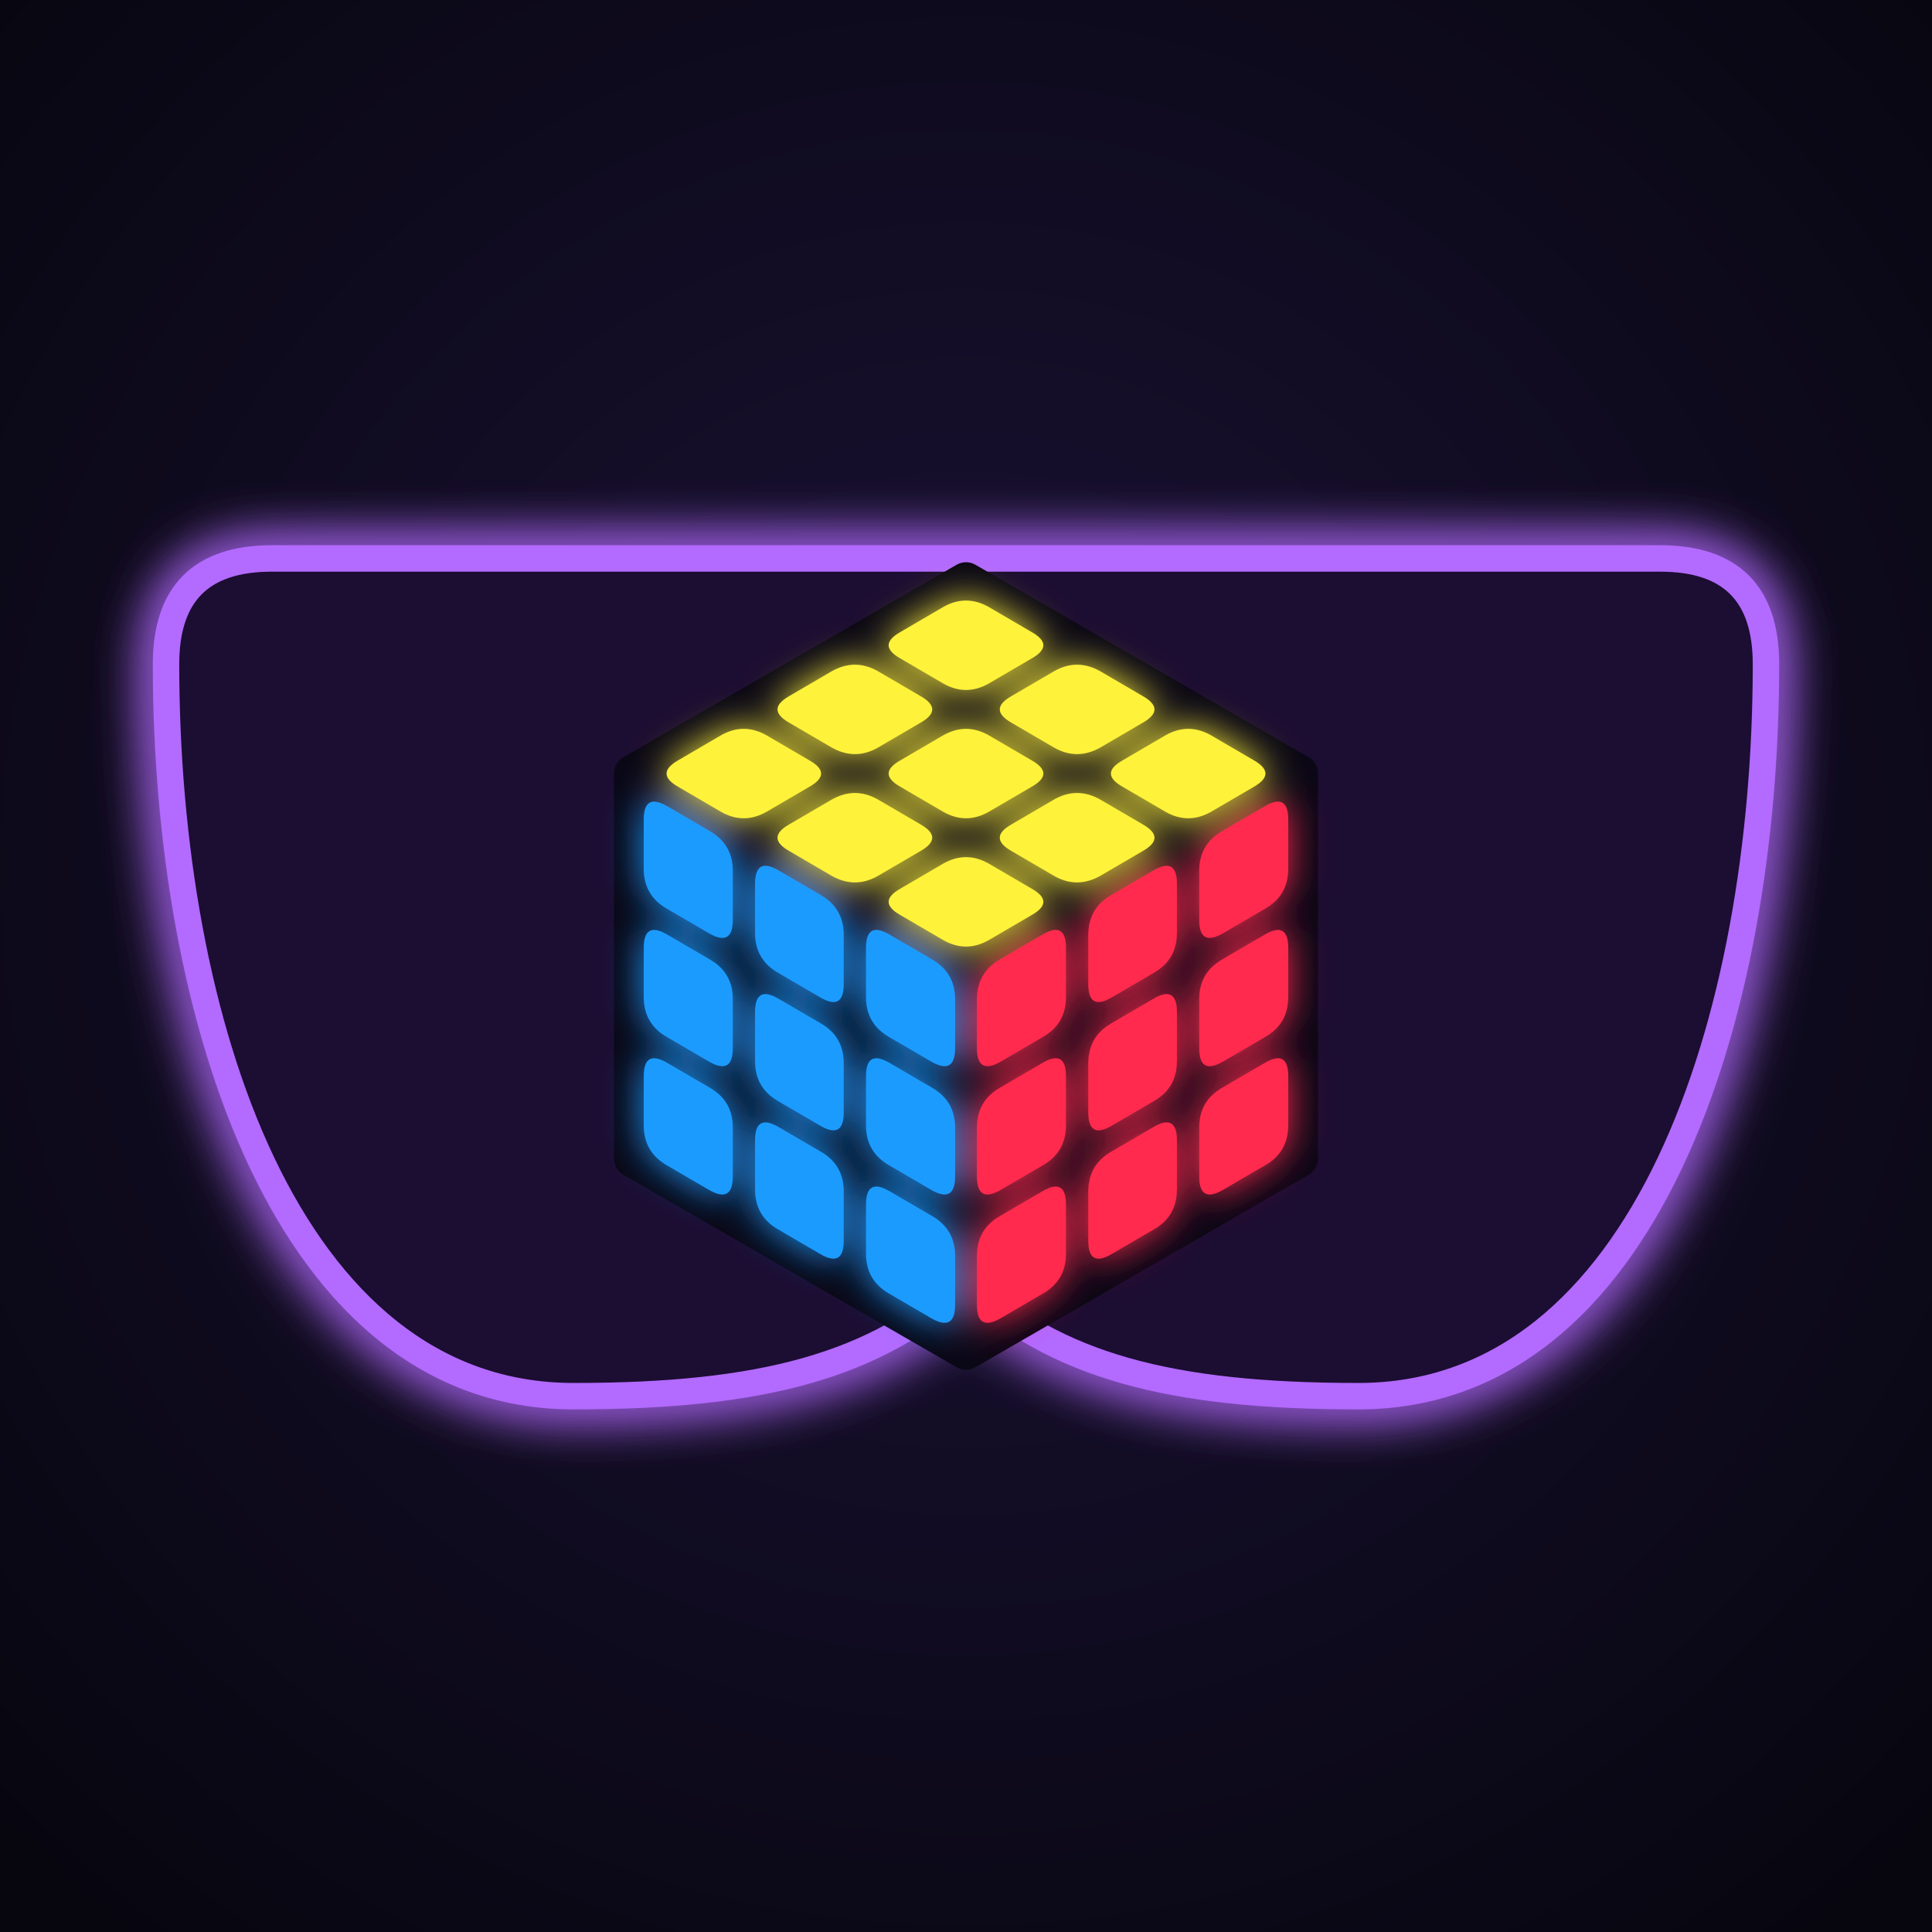
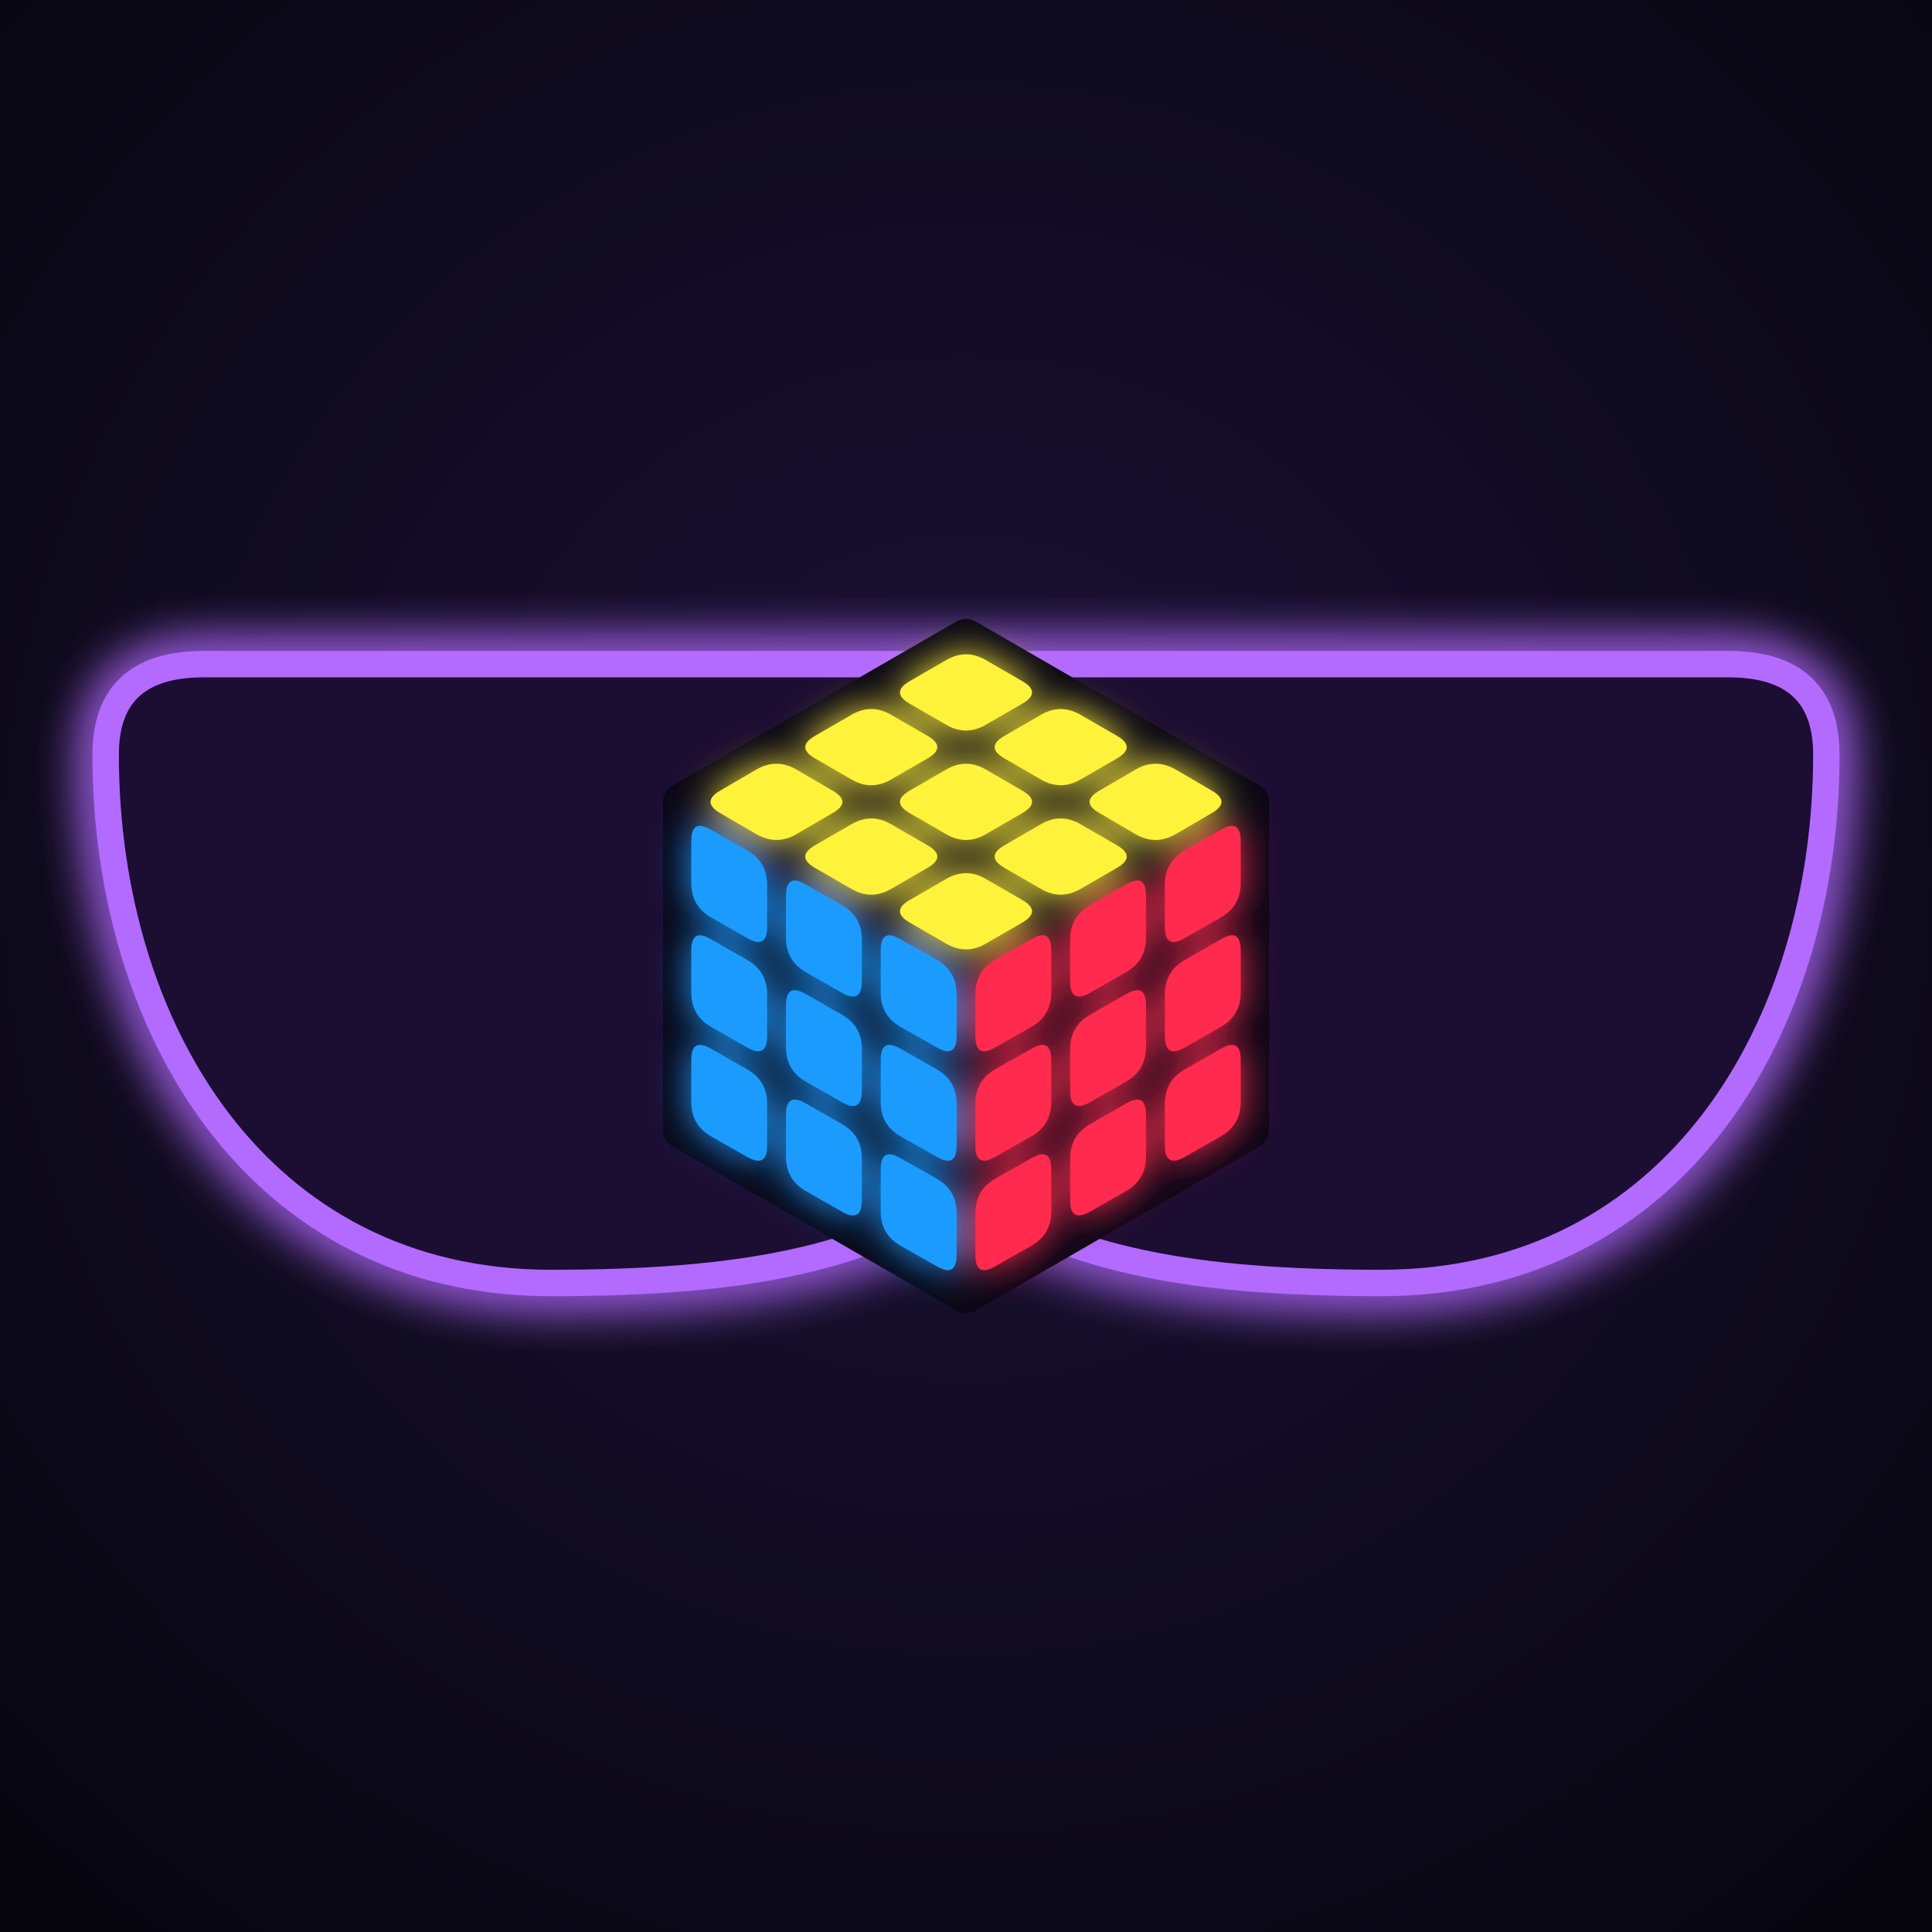
<svg xmlns="http://www.w3.org/2000/svg" viewBox="0 0 512 512" width="512" height="512">
  <defs>
    <radialGradient id="bg" cx="50%" cy="45%" r="70%">
      <stop offset="0" stop-color="#1b1236" />
      <stop offset="1" stop-color="#07060f" />
    </radialGradient>
    <filter id="glow" x="-30%" y="-30%" width="160%" height="160%">
      <feGaussianBlur stdDeviation="7" result="b" />
      <feMerge>
        <feMergeNode in="b" />
        <feMergeNode in="b" />
        <feMergeNode in="SourceGraphic" />
      </feMerge>
    </filter>
    <filter id="glow2" x="-30%" y="-30%" width="160%" height="160%">
      <feGaussianBlur stdDeviation="5" result="b" />
      <feMerge>
        <feMergeNode in="b" />
        <feMergeNode in="SourceGraphic" />
      </feMerge>
    </filter>
  </defs>
  <rect width="512" height="512" fill="url(#bg)" />
  <g transform="translate(256 256) scale(1.0) translate(-256 -256)">
    <g filter="url(#glow)" fill="none" stroke="#b36bff" stroke-width="7" stroke-linejoin="round" stroke-linecap="round">
-       <path d="M72 148 H 440 Q 468 148 468 176 C 468 270, 436 370, 360 370 C 310 370, 280 362, 256 340 C 232 362, 202 370, 152 370 C 76 370, 44 270, 44 176 Q 44 148 72 148 Z" fill="#1a0f33" />
+       <path d="M54 176 H 458 Q 484 176 484 200 C 484 272, 444 340, 366 340 C 316 340, 284 334, 256 316 C 228 334, 196 340, 146 340 C 68 340, 28 272, 28 200 Q 28 176 54 176 Z" fill="#1a0f33" />
    </g>
-     <path d="M256.0 154.0 L344.3 205.0 L344.3 307.0 L256.0 358.0 L167.7 307.0 L167.7 205.0 Z" fill="#0a0716" stroke="#0a0716" stroke-width="10" stroke-linejoin="round" />
+     <path d="M256.0 169.0 L331.3 212.5 L331.3 299.5 L256.0 343.0 L180.7 299.5 L180.7 212.5 Z" fill="#0a0716" stroke="#0a0716" stroke-width="10" stroke-linejoin="round" />
    <g filter="url(#glow2)">
-       <path d="M249.9 160.9 Q256.0 157.4 262.1 160.9 L273.4 167.5 Q279.6 171.0 273.4 174.5 L262.1 181.1 Q256.0 184.6 249.9 181.1 L238.6 174.5 Q232.4 171.0 238.6 167.5 Z" fill="#fff23a" />
-       <path d="M279.3 177.9 Q285.4 174.4 291.6 177.9 L302.9 184.5 Q309.0 188.0 302.9 191.5 L291.6 198.1 Q285.4 201.6 279.3 198.1 L268.0 191.5 Q261.9 188.0 268.0 184.5 Z" fill="#fff23a" />
-       <path d="M308.8 194.9 Q314.9 191.4 321.0 194.9 L332.3 201.5 Q338.4 205.0 332.3 208.5 L321.0 215.1 Q314.9 218.6 308.8 215.1 L297.5 208.5 Q291.3 205.0 297.5 201.5 Z" fill="#fff23a" />
-       <path d="M220.4 177.9 Q226.6 174.4 232.7 177.9 L244.0 184.5 Q250.1 188.0 244.0 191.5 L232.7 198.1 Q226.6 201.6 220.4 198.1 L209.1 191.5 Q203.0 188.0 209.1 184.5 Z" fill="#fff23a" />
-       <path d="M249.9 194.9 Q256.0 191.4 262.1 194.9 L273.4 201.5 Q279.6 205.0 273.4 208.5 L262.1 215.1 Q256.0 218.6 249.9 215.1 L238.6 208.5 Q232.4 205.0 238.6 201.5 Z" fill="#fff23a" />
-       <path d="M279.3 211.9 Q285.4 208.4 291.6 211.9 L302.9 218.5 Q309.0 222.0 302.9 225.5 L291.6 232.1 Q285.4 235.6 279.3 232.1 L268.0 225.5 Q261.9 222.0 268.0 218.5 Z" fill="#fff23a" />
-       <path d="M191.0 194.9 Q197.1 191.4 203.2 194.9 L214.5 201.5 Q220.7 205.0 214.5 208.5 L203.2 215.1 Q197.1 218.6 191.0 215.1 L179.7 208.5 Q173.6 205.0 179.7 201.5 Z" fill="#fff23a" />
-       <path d="M220.4 211.9 Q226.6 208.4 232.7 211.9 L244.0 218.5 Q250.1 222.0 244.0 225.5 L232.7 232.1 Q226.6 235.6 220.4 232.1 L209.1 225.5 Q203.0 222.0 209.1 218.5 Z" fill="#fff23a" />
-       <path d="M249.9 228.9 Q256.0 225.4 262.1 228.9 L273.4 235.5 Q279.6 239.0 273.4 242.5 L262.1 249.1 Q256.0 252.6 249.9 249.1 L238.6 242.5 Q232.4 239.0 238.6 235.5 Z" fill="#fff23a" />
-       <path d="M170.6 217.2 Q170.6 210.1 176.7 213.6 L188.0 220.2 Q194.2 223.7 194.2 230.8 L194.2 243.8 Q194.2 250.9 188.0 247.4 L176.7 240.8 Q170.6 237.3 170.6 230.2 Z" fill="#1f9bff" />
-       <path d="M200.1 234.2 Q200.1 227.1 206.2 230.6 L217.5 237.2 Q223.6 240.7 223.6 247.8 L223.6 260.8 Q223.6 267.9 217.5 264.4 L206.2 257.8 Q200.1 254.3 200.1 247.2 Z" fill="#1f9bff" />
-       <path d="M229.5 251.2 Q229.5 244.1 235.6 247.6 L246.9 254.2 Q253.1 257.7 253.1 264.8 L253.1 277.8 Q253.1 284.9 246.9 281.4 L235.6 274.8 Q229.5 271.3 229.5 264.2 Z" fill="#1f9bff" />
-       <path d="M170.6 251.2 Q170.6 244.1 176.7 247.6 L188.0 254.2 Q194.2 257.7 194.2 264.8 L194.2 277.8 Q194.2 284.9 188.0 281.4 L176.7 274.8 Q170.6 271.3 170.6 264.2 Z" fill="#1f9bff" />
-       <path d="M200.1 268.2 Q200.1 261.1 206.2 264.6 L217.5 271.2 Q223.6 274.7 223.6 281.8 L223.6 294.8 Q223.6 301.9 217.5 298.4 L206.2 291.8 Q200.1 288.3 200.1 281.2 Z" fill="#1f9bff" />
-       <path d="M229.5 285.2 Q229.5 278.1 235.6 281.6 L246.9 288.2 Q253.1 291.7 253.1 298.8 L253.1 311.8 Q253.1 318.9 246.9 315.4 L235.6 308.8 Q229.5 305.3 229.5 298.2 Z" fill="#1f9bff" />
-       <path d="M170.6 285.2 Q170.6 278.1 176.7 281.6 L188.0 288.2 Q194.2 291.7 194.2 298.8 L194.2 311.8 Q194.2 318.9 188.0 315.4 L176.7 308.8 Q170.6 305.3 170.6 298.2 Z" fill="#1f9bff" />
-       <path d="M200.1 302.2 Q200.1 295.1 206.2 298.6 L217.5 305.2 Q223.6 308.7 223.6 315.8 L223.6 328.8 Q223.6 335.9 217.5 332.4 L206.2 325.8 Q200.1 322.3 200.1 315.2 Z" fill="#1f9bff" />
-       <path d="M229.5 319.2 Q229.5 312.1 235.6 315.6 L246.9 322.2 Q253.1 325.7 253.1 332.8 L253.1 345.8 Q253.1 352.9 246.9 349.4 L235.6 342.8 Q229.5 339.3 229.5 332.2 Z" fill="#1f9bff" />
-       <path d="M258.9 264.8 Q258.9 257.7 265.1 254.2 L276.4 247.6 Q282.5 244.1 282.5 251.2 L282.5 264.2 Q282.5 271.3 276.4 274.8 L265.1 281.4 Q258.9 284.9 258.9 277.8 Z" fill="#ff2b4e" />
-       <path d="M288.4 247.8 Q288.4 240.7 294.5 237.2 L305.8 230.6 Q311.9 227.1 311.9 234.2 L311.9 247.2 Q311.9 254.3 305.8 257.8 L294.5 264.4 Q288.4 267.9 288.4 260.8 Z" fill="#ff2b4e" />
-       <path d="M317.8 230.8 Q317.8 223.7 324.0 220.2 L335.3 213.6 Q341.4 210.1 341.4 217.2 L341.4 230.2 Q341.4 237.3 335.3 240.8 L324.0 247.4 Q317.8 250.9 317.8 243.8 Z" fill="#ff2b4e" />
-       <path d="M258.9 298.8 Q258.9 291.7 265.1 288.2 L276.4 281.6 Q282.5 278.1 282.5 285.2 L282.5 298.2 Q282.5 305.3 276.4 308.8 L265.1 315.4 Q258.9 318.9 258.9 311.8 Z" fill="#ff2b4e" />
-       <path d="M288.4 281.8 Q288.4 274.7 294.5 271.2 L305.8 264.6 Q311.9 261.1 311.9 268.2 L311.9 281.2 Q311.9 288.3 305.8 291.8 L294.5 298.4 Q288.4 301.9 288.4 294.8 Z" fill="#ff2b4e" />
-       <path d="M317.8 264.8 Q317.8 257.7 324.0 254.2 L335.3 247.6 Q341.4 244.1 341.4 251.2 L341.4 264.2 Q341.4 271.3 335.3 274.8 L324.0 281.4 Q317.8 284.9 317.8 277.8 Z" fill="#ff2b4e" />
-       <path d="M258.9 332.8 Q258.9 325.7 265.1 322.2 L276.4 315.6 Q282.5 312.1 282.5 319.2 L282.5 332.2 Q282.5 339.3 276.4 342.8 L265.1 349.4 Q258.9 352.9 258.9 345.8 Z" fill="#ff2b4e" />
-       <path d="M288.4 315.8 Q288.4 308.7 294.5 305.2 L305.8 298.6 Q311.9 295.1 311.9 302.2 L311.9 315.2 Q311.9 322.3 305.8 325.8 L294.5 332.4 Q288.4 335.9 288.4 328.8 Z" fill="#ff2b4e" />
-       <path d="M317.8 298.8 Q317.8 291.7 324.0 288.2 L335.3 281.6 Q341.4 278.1 341.4 285.2 L341.4 298.2 Q341.4 305.3 335.3 308.8 L324.0 315.4 Q317.8 318.9 317.8 311.8 Z" fill="#ff2b4e" />
+       <path d="M250.8 174.9 Q256.0 171.9 261.2 174.9 L270.9 180.5 Q276.1 183.5 270.9 186.5 L261.2 192.1 Q256.0 195.1 250.8 192.1 L241.1 186.5 Q235.9 183.5 241.1 180.5 Z" fill="#fff23a" />
+       <path d="M275.9 189.4 Q281.1 186.4 286.3 189.4 L296.0 195.0 Q301.2 198.0 296.0 201.0 L286.3 206.6 Q281.1 209.6 275.9 206.6 L266.2 201.0 Q261.0 198.0 266.2 195.0 Z" fill="#fff23a" />
+       <path d="M301.0 203.9 Q306.2 200.9 311.5 203.9 L321.1 209.5 Q326.3 212.5 321.1 215.5 L311.5 221.1 Q306.2 224.1 301.0 221.1 L291.4 215.5 Q286.1 212.5 291.4 209.5 Z" fill="#fff23a" />
+       <path d="M225.7 189.4 Q230.9 186.4 236.1 189.4 L245.8 195.0 Q251.0 198.0 245.8 201.0 L236.1 206.6 Q230.9 209.6 225.7 206.6 L216.0 201.0 Q210.8 198.0 216.0 195.0 Z" fill="#fff23a" />
+       <path d="M250.8 203.9 Q256.0 200.9 261.2 203.9 L270.9 209.5 Q276.1 212.5 270.9 215.5 L261.2 221.1 Q256.0 224.1 250.8 221.1 L241.1 215.5 Q235.9 212.5 241.1 209.5 Z" fill="#fff23a" />
+       <path d="M275.9 218.4 Q281.1 215.4 286.3 218.4 L296.0 224.0 Q301.2 227.0 296.0 230.0 L286.3 235.6 Q281.1 238.6 275.9 235.6 L266.2 230.0 Q261.0 227.0 266.2 224.0 Z" fill="#fff23a" />
+       <path d="M200.5 203.9 Q205.8 200.9 211.0 203.9 L220.6 209.5 Q225.9 212.5 220.6 215.5 L211.0 221.1 Q205.8 224.1 200.5 221.1 L190.9 215.5 Q185.7 212.5 190.9 209.5 Z" fill="#fff23a" />
+       <path d="M225.7 218.4 Q230.9 215.4 236.1 218.4 L245.8 224.0 Q251.0 227.0 245.8 230.0 L236.1 235.6 Q230.9 238.6 225.7 235.6 L216.0 230.0 Q210.8 227.0 216.0 224.0 Z" fill="#fff23a" />
+       <path d="M250.8 232.9 Q256.0 229.9 261.2 232.9 L270.9 238.5 Q276.1 241.5 270.9 244.5 L261.2 250.1 Q256.0 253.1 250.8 250.1 L241.1 244.5 Q235.9 241.5 241.1 238.5 Z" fill="#fff23a" />
+       <path d="M183.2 222.9 Q183.2 216.8 188.4 219.9 L198.0 225.4 Q203.3 228.4 203.3 234.5 L203.3 245.6 Q203.3 251.7 198.0 248.6 L188.4 243.1 Q183.2 240.1 183.2 234.0 Z" fill="#1f9bff" />
+       <path d="M208.3 237.4 Q208.3 231.3 213.5 234.4 L223.1 239.9 Q228.4 242.9 228.4 249.0 L228.4 260.1 Q228.4 266.1 223.1 263.1 L213.5 257.6 Q208.3 254.6 208.3 248.5 Z" fill="#1f9bff" />
+       <path d="M233.4 251.9 Q233.4 245.8 238.6 248.9 L248.3 254.4 Q253.5 257.4 253.5 263.5 L253.5 274.6 Q253.5 280.6 248.3 277.6 L238.6 272.1 Q233.4 269.1 233.4 263.0 Z" fill="#1f9bff" />
+       <path d="M183.2 251.9 Q183.2 245.8 188.4 248.9 L198.0 254.4 Q203.3 257.4 203.3 263.5 L203.3 274.6 Q203.3 280.6 198.0 277.6 L188.4 272.1 Q183.2 269.1 183.2 263.0 Z" fill="#1f9bff" />
+       <path d="M208.3 266.4 Q208.3 260.4 213.5 263.4 L223.1 268.9 Q228.4 271.9 228.4 278.0 L228.4 289.1 Q228.4 295.1 223.1 292.1 L213.5 286.6 Q208.3 283.6 208.3 277.5 Z" fill="#1f9bff" />
+       <path d="M233.4 280.9 Q233.4 274.9 238.6 277.9 L248.3 283.4 Q253.5 286.4 253.5 292.5 L253.5 303.6 Q253.5 309.6 248.3 306.6 L238.6 301.1 Q233.4 298.1 233.4 292.0 Z" fill="#1f9bff" />
+       <path d="M183.2 280.9 Q183.2 274.9 188.4 277.9 L198.0 283.4 Q203.3 286.4 203.3 292.5 L203.3 303.6 Q203.3 309.6 198.0 306.6 L188.4 301.1 Q183.2 298.1 183.2 292.0 Z" fill="#1f9bff" />
+       <path d="M208.3 295.4 Q208.3 289.4 213.5 292.4 L223.1 297.9 Q228.4 300.9 228.4 307.0 L228.4 318.1 Q228.4 324.1 223.1 321.1 L213.5 315.6 Q208.3 312.6 208.3 306.5 Z" fill="#1f9bff" />
+       <path d="M233.4 309.9 Q233.4 303.9 238.6 306.9 L248.3 312.4 Q253.5 315.4 253.5 321.5 L253.5 332.6 Q253.5 338.6 248.3 335.6 L238.6 330.1 Q233.4 327.1 233.4 321.0 Z" fill="#1f9bff" />
+       <path d="M258.5 263.5 Q258.5 257.4 263.7 254.4 L273.4 248.9 Q278.6 245.8 278.6 251.9 L278.6 263.0 Q278.6 269.1 273.4 272.1 L263.7 277.6 Q258.5 280.6 258.5 274.6 Z" fill="#ff2b4e" />
+       <path d="M283.6 249.0 Q283.6 242.9 288.9 239.9 L298.5 234.4 Q303.7 231.3 303.7 237.4 L303.7 248.5 Q303.7 254.6 298.5 257.6 L288.9 263.1 Q283.6 266.1 283.6 260.1 Z" fill="#ff2b4e" />
+       <path d="M308.7 234.5 Q308.7 228.4 314.0 225.4 L323.6 219.9 Q328.8 216.8 328.8 222.9 L328.8 234.0 Q328.8 240.1 323.6 243.1 L314.0 248.6 Q308.7 251.7 308.7 245.6 Z" fill="#ff2b4e" />
+       <path d="M258.5 292.5 Q258.5 286.4 263.7 283.4 L273.4 277.9 Q278.6 274.9 278.6 280.9 L278.6 292.0 Q278.6 298.1 273.4 301.1 L263.7 306.6 Q258.5 309.6 258.5 303.6 Z" fill="#ff2b4e" />
+       <path d="M283.6 278.0 Q283.6 271.9 288.9 268.9 L298.5 263.4 Q303.7 260.4 303.7 266.4 L303.7 277.5 Q303.7 283.6 298.5 286.6 L288.9 292.1 Q283.6 295.1 283.6 289.1 Z" fill="#ff2b4e" />
+       <path d="M308.7 263.5 Q308.7 257.4 314.0 254.4 L323.6 248.9 Q328.8 245.8 328.8 251.9 L328.8 263.0 Q328.8 269.1 323.6 272.1 L314.0 277.6 Q308.7 280.6 308.7 274.6 Z" fill="#ff2b4e" />
+       <path d="M258.5 321.5 Q258.5 315.4 263.7 312.4 L273.4 306.9 Q278.6 303.9 278.6 309.9 L278.6 321.0 Q278.6 327.1 273.4 330.1 L263.7 335.6 Q258.5 338.6 258.5 332.6 Z" fill="#ff2b4e" />
+       <path d="M283.6 307.0 Q283.6 300.9 288.9 297.9 L298.5 292.4 Q303.7 289.4 303.7 295.4 L303.7 306.5 Q303.7 312.6 298.5 315.6 L288.9 321.1 Q283.6 324.1 283.6 318.1 Z" fill="#ff2b4e" />
+       <path d="M308.7 292.5 Q308.7 286.4 314.0 283.4 L323.6 277.9 Q328.8 274.9 328.8 280.9 L328.8 292.0 Q328.8 298.1 323.6 301.1 L314.0 306.6 Q308.7 309.6 308.7 303.6 Z" fill="#ff2b4e" />
    </g>
  </g>
</svg>
